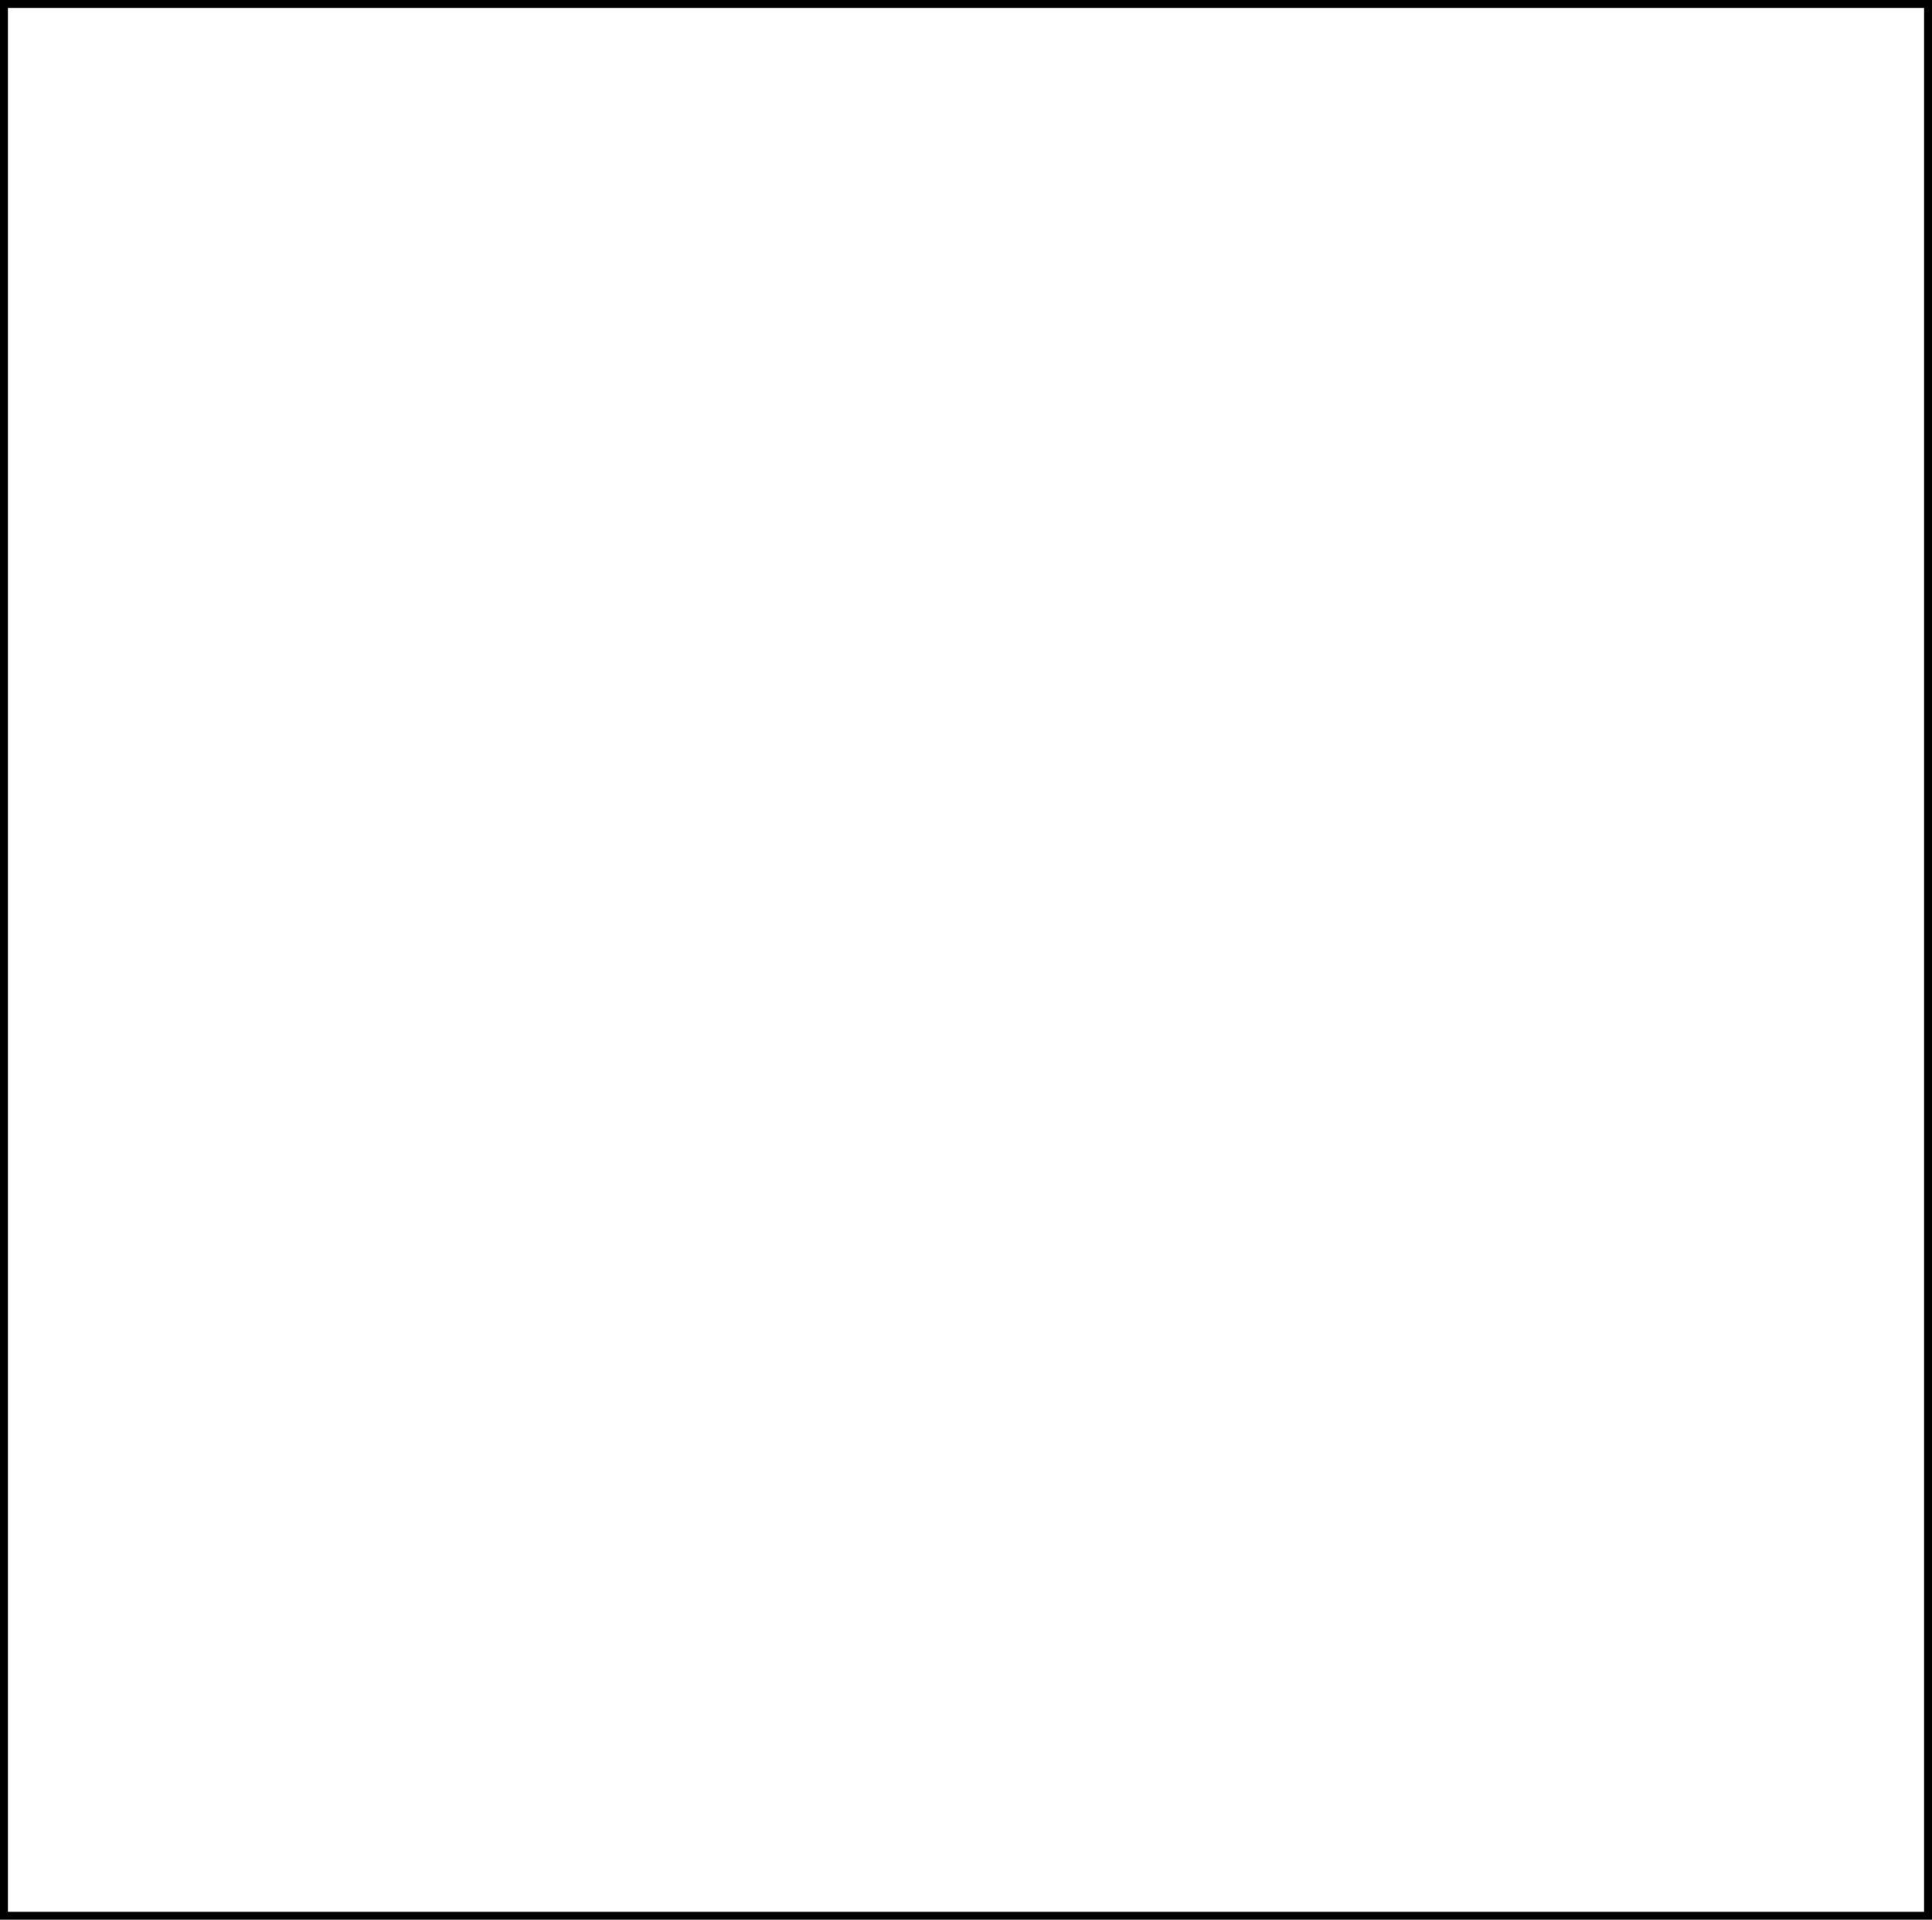
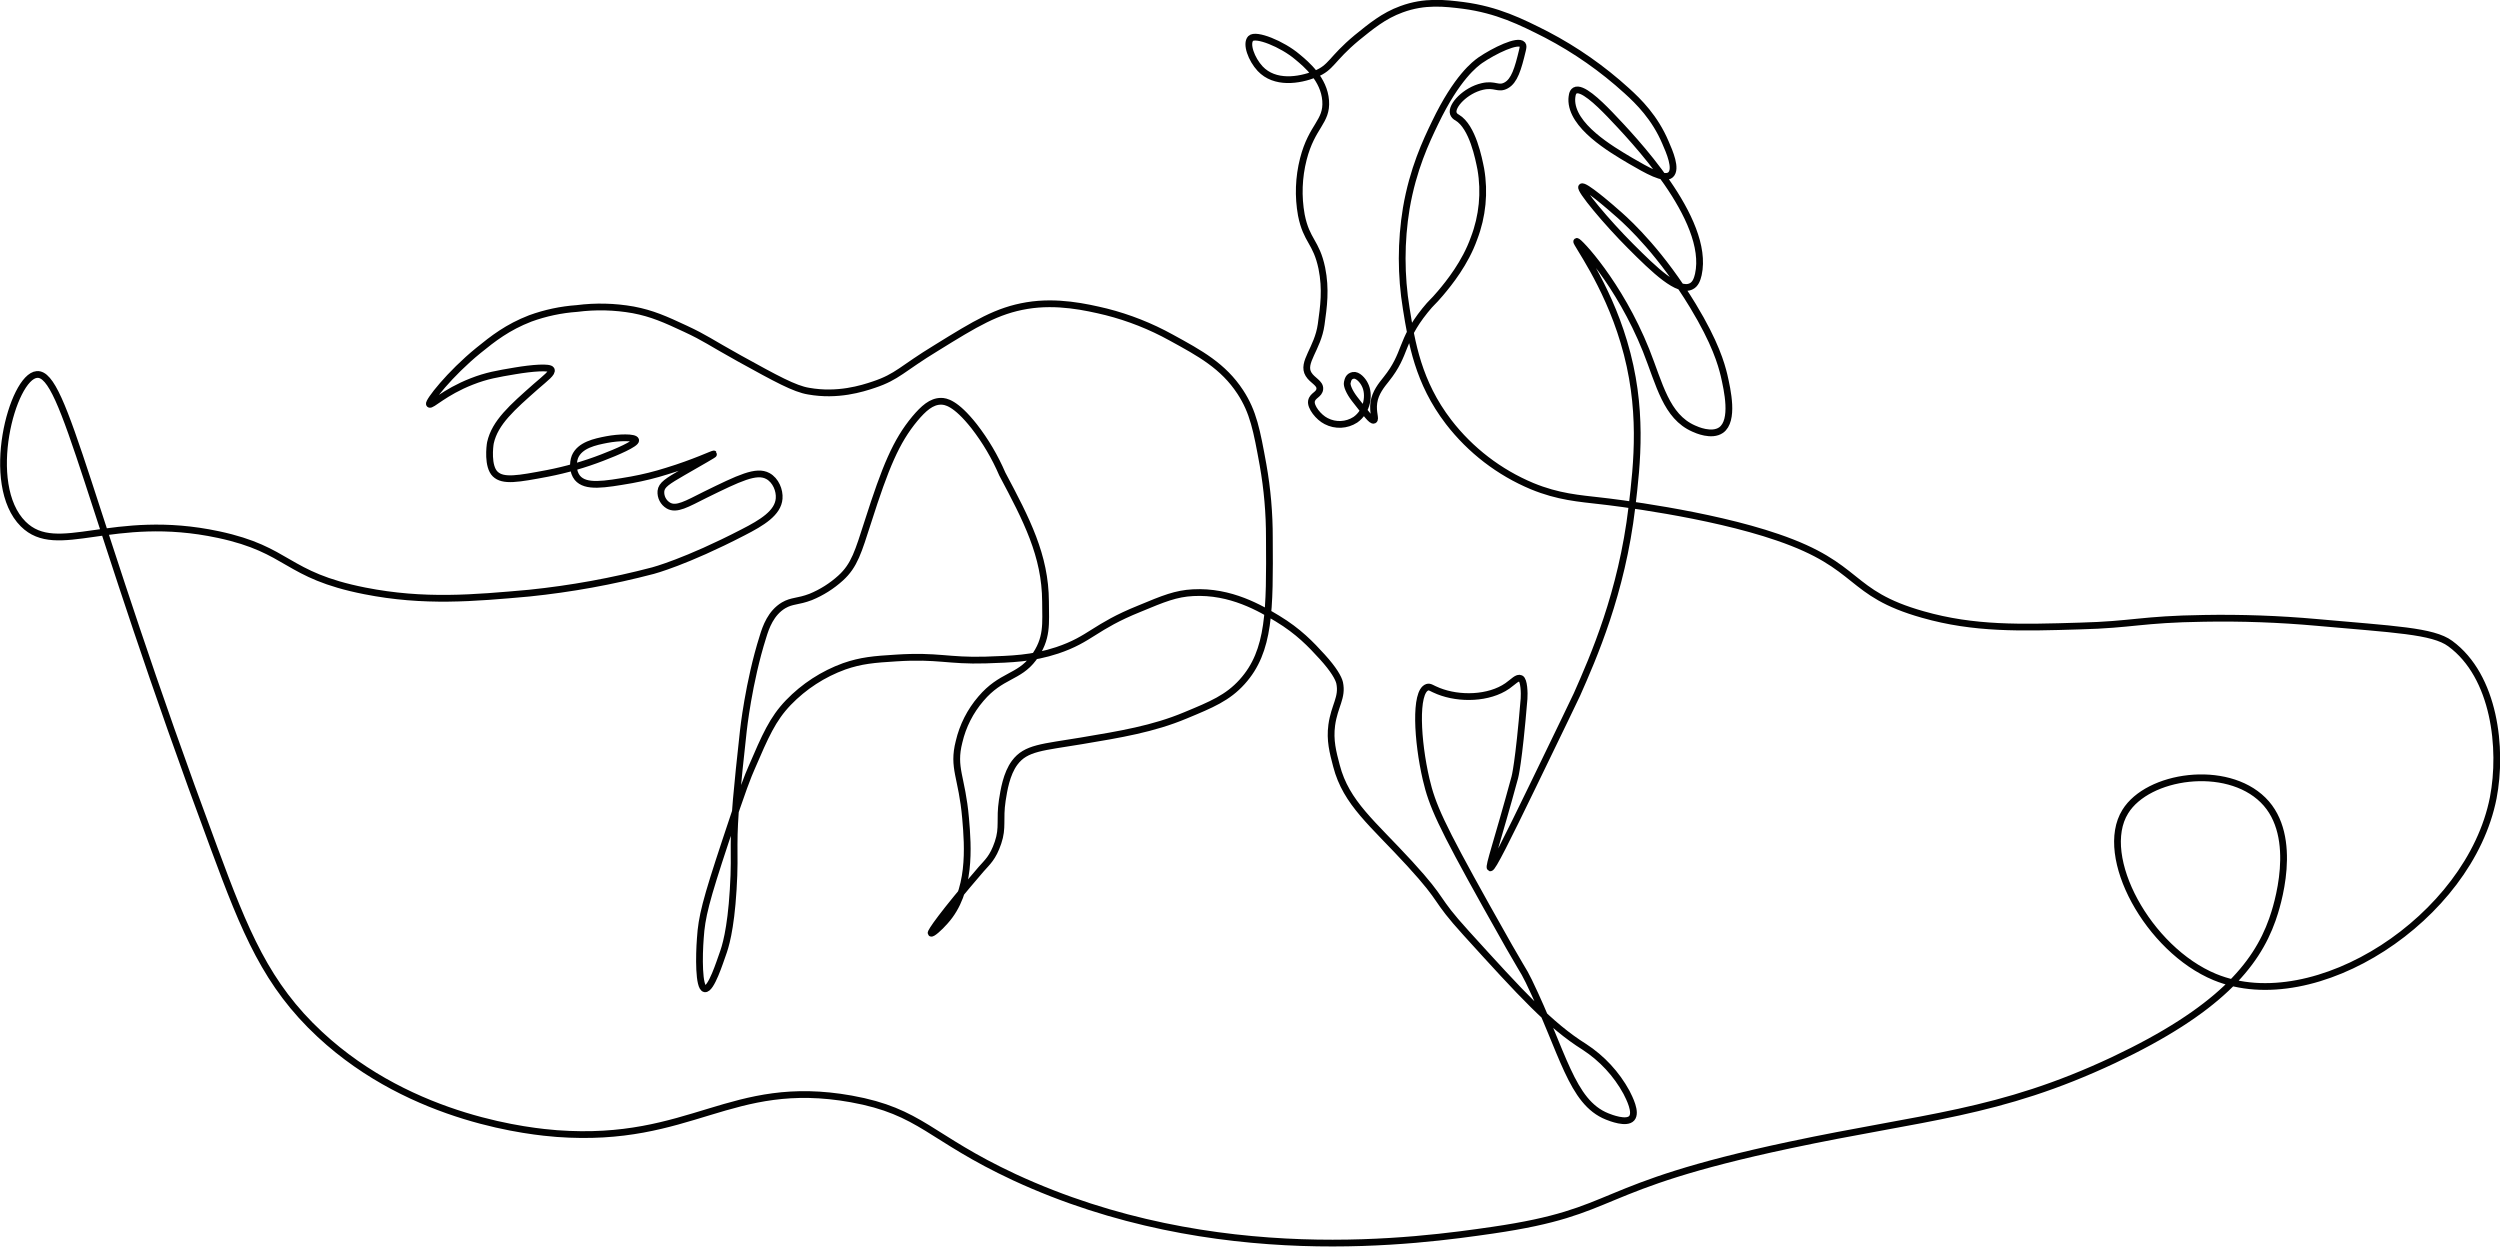
- <svg xmlns="http://www.w3.org/2000/svg" id="Layer_6" data-name="Layer 6" viewBox="0 0 244.64 243.04">
+ <svg xmlns="http://www.w3.org/2000/svg" viewBox="0 0 1110.2 553.6">
  <defs>
-     <style>.cls-1{fill:none;stroke:#000;stroke-miterlimit:10;}</style>
+     <style>.a{fill:none;stroke:#020202;stroke-miterlimit:10;stroke-width:3px;}</style>
  </defs>
-   <rect class="cls-1" x="0.5" y="0.5" width="243.64" height="242.04" />
+   <path class="a" d="M-227,32c31.9,6.8,29.5,18,65,25,26.3,5.2,48.4,3.2,73,1A361.9,361.9,0,0,0-34,48s14.5-3.8,40-17c8.4-4.3,15.5-8.6,16-15,.3-3.6-1.5-8.1-5-10-5.1-2.8-12.7.9-27.8,8.3-8.2,4.1-12.8,6.9-16.4,4.8a6.8,6.8,0,0,1-3.3-6.4c.3-2.8,2.9-4.4,9.8-8.4C-11.9-.8-6.8-3.6-7-3.8S-15.7.1-27.9,3.8A128,128,0,0,1-43.6,7.7c-12.2,2.1-20.3,3.5-24-.9-2.1-2.6-2.1-6.6-1.1-9.3,2.2-5.3,9-6.7,14.2-7.7s12.5-1.2,12.8.3-8.5,5.3-14.8,7.7a142.6,142.6,0,0,1-24.3,7c-13.2,2.5-19.8,3.7-23.3.3s-2.4-12.4-2.1-13.9c2-9,9.7-15.7,20.1-24.9,4.6-4,7.5-6.1,6.9-7.5s-8.4-.8-16.1.5-12.6,2.1-19.2,4.7c-12.3,4.8-18,11-18.8,10.1s9-13.5,21.8-23.9c6.4-5.2,12.9-10.3,23-14.2a76.2,76.2,0,0,1,20.7-4.4,82.6,82.6,0,0,1,25,.6c8.4,1.6,14.2,4.2,23.2,8.4s10.5,5.7,24,13.2c16.3,9,24.5,13.5,30.7,14.5,12.9,2.3,23.7-1.1,29-2.9,10.5-3.5,12.4-7,27.7-16.3,17.6-10.9,27-16.6,40.3-18.8s26.1.6,35.2,2.8a121,121,0,0,1,28.8,11.4c12.8,7,23.1,12.6,30.7,24.2,5.8,8.9,7.3,17,10.1,32.4a182.9,182.9,0,0,1,2.8,32.3c.2,32,.3,50.3-12.1,64-6.4,7.1-13.6,10.1-25.2,14.9-14.3,6-28.9,8.4-46.2,11.3s-24.6,3-29.6,9.7c-3.7,5-4.8,12.3-5.5,16.7-1.3,8.7.4,12-1.9,18.8s-4.8,8.7-7.5,11.8c-17.4,20.2-22.6,28-22.2,28.4s3.5-2.2,6.2-5.3c11.7-13,10.2-33.1,9.1-45.7-1.6-18.5-5.9-22.2-2.9-34a44.9,44.9,0,0,1,9.7-19.1c9-10.6,16.8-9.3,23.3-18s5.4-15.4,5.4-25.2c-.1-20.4-8.4-36.3-19.2-56.6a97.3,97.3,0,0,0-12.5-21.2c-8.3-10.5-12.7-11.1-14.7-11.1-4.3,0-7.8,3.2-11.6,7.7C73.9-9.4,69.2,2,61.4,26.4c-4.2,13-5.9,19.3-12.1,24.9A45.5,45.5,0,0,1,36,59.7c-5.8,2.2-8.2,1.5-12,3.7-5.7,3.4-7.9,9.7-9.2,14-6.4,20.2-8.7,41.8-8.7,41.8C3.3,144.8,2,157.6,2,169.7c0,4.6.2,10.8-.4,19.9C.5,207.9-2,215.4-3.1,218.4s-5.1,15.8-7.9,15.3-2.6-14.6-2-22.4c.6-9.5,2.4-16.6,11.2-43.2C6,144.3,8.3,138.9,9.7,135.7c6.2-14.4,9.4-21.8,16.4-29.1A65.5,65.5,0,0,1,50.9,90.5c7.5-2.6,13.2-3.1,23.1-3.7,18.6-1.2,22.9,1.4,39.7.9,11.5-.4,20.6-.6,31.8-4.3,14.9-5,16.4-10.4,36.5-18.5,10.8-4.5,16.2-6.7,23.8-7.1,16.8-.9,30,7,37.5,11.5,9.4,5.7,14.8,11.4,19.9,17s7.2,9.4,7.7,11.5c1.4,6.6-2.3,10.1-3.5,18.8-.9,6.8.5,12,2.1,18.1,4.3,16.6,16.2,25.6,32.5,43.4s10.1,14.4,25.2,31c24.7,27.2,37.1,40.8,52.4,50.4a56.2,56.2,0,0,1,18.7,20.2c1.2,2.4,4.6,8.9,2.3,11.5s-9.4-.2-10.9-.8c-16-6.4-19.4-28.3-34.8-60.1-3.3-6.7-.8-.9-18.9-33.4-20.2-36.2-24-44.7-26.7-56.3-3.9-16.8-5.2-38.8.5-40.8,1.3-.4,1.9.5,5,1.7,9.3,3.7,22.4,3.4,30.6-2.3,2.7-1.9,4.4-4,5.9-3.3s1.7,6.5,1.5,9c-2.4,29-4.1,34.9-4.1,34.9-7.8,28.7-11.8,39.8-10.9,40.2s7.4-12.7,18.9-36.4C369.6,117,376,103.7,376.3,103c7.2-16.3,19.9-45,24.4-83.2,2.3-19.3,5.2-44.2-3.6-73.4-7.8-26.2-21.6-44.2-20.9-44.6S395-79.7,407-49.8c6,15.1,8.9,29.3,21.1,34.7,1.3.6,8,3.6,12.2.7,5.9-4.2,2.8-17.8,1.3-24.4-1.2-4.9-3.8-14.3-13.8-30.8-14-23.1-27.9-36.1-32.5-40.2s-15.8-13.7-16.9-12.6,11.1,15.7,21.7,26.3,21.2,20.9,27,17.8c1.8-.9,2.6-3,3.1-5.2,5.4-24.6-29.4-60.7-39.3-71.1-5.4-5.6-12.5-12.3-15.5-10.6-1.3.8-1.3,2.8-1.4,3.8-.3,11.9,17.3,22.2,26.1,27.4,7.1,4.1,15,8.8,17.8,6.2s-.5-10.2-2.3-14.3c-4.7-11.1-11.9-18.2-17.2-23A169.8,169.8,0,0,0,362.8-190c-11.4-5.8-21.9-11-37-13-8.1-1-17.1-2.1-27.4,1.7-8,2.9-13.7,7.7-19.9,12.7-11.5,9.6-11.1,13.2-18.4,16.1s-18,4.5-24.5-2.4c-3.9-4.2-6.4-11.1-4.2-13.4s14,2.4,20.8,8.2c4,3.3,11.8,9.9,12.5,19.4s-6.1,11.1-9.9,25.9a58.5,58.5,0,0,0-.9,24.9c2.3,11.6,6.6,11.7,9.1,23.6,1.9,9.4.8,17.1-.3,25-1.5,10.8-8.8,16.9-5.6,22.1,1.7,2.8,5.2,3.9,5,6.5s-3.2,2.8-3.7,5.4,3.1,7.2,6.5,8.9a12.9,12.9,0,0,0,13-.6c5.3-3.7,6.5-11.2,4.2-15.6-.9-1.9-3.2-4.5-5.2-4.1s-2.3,1.9-2.6,3.2.9,4.2,3.2,7.2c5.2,6.6,7.6,10,8.6,9.5s-.6-3.4,0-7.8,3.5-7.9,5.5-10.4c9.2-11.5,6.1-16.7,17.2-30.5,3.3-4.1,3.1-3.2,6.9-7.7s11-13.4,14.9-24.4a58.1,58.1,0,0,0,3-30.7c-.9-4.5-3.6-18.8-10.5-22.9a3.3,3.3,0,0,1-1.7-1.8c-1.1-3.4,5.4-10.3,12.9-12,5.7-1.3,7,1.5,10.6-.5s5.2-7.2,7.2-15.6c.3-1.3.4-2,0-2.5-2-2.4-12.5,2.7-18.8,7-2.2,1.6-10.3,7.5-20,27.7-4,8.3-9.8,20.5-12.8,38a137.9,137.9,0,0,0,0,44.6c2.4,14.9,5.2,32.6,18.8,50.3a91.3,91.3,0,0,0,37.1,28.5c11.7,4.8,20.7,5.4,31,6.6,3.7.4,47.2,5.5,78,16.1C502.8,46,496.2,58,529.9,67.5c22.8,6.5,43.4,5.9,69.7,5.1,23.5-.6,27.2-3,55.1-3.4A467,467,0,0,1,704.8,71c34.2,3.1,51.6,3.7,59.3,9.4,19.8,14.5,23.3,46.7,19.1,68.5-10.5,53.5-79.1,97.9-123.6,79.6-29.6-12.2-52.2-53.6-39.8-73.5,10-16.2,44.8-21.3,61.2-5.1s6,47.8,4.1,53.1c-7.2,20.4-24.1,40.4-70.4,62.3-51.2,24.1-84.3,25.1-144,37.8-89.5,19-74.2,29.4-131.8,37.8-32.5,4.7-123.2,17.8-212.4-23.5C88.7,299.8,85.1,288.2,54,282.6.3,273-16.8,302.4-76.7,298c-10.2-.8-63.9-5.6-105.2-44-23.7-22-33.3-45.6-47-82.7C-285.6,18.8-295.2-40.1-307.6-39.1c-10.9.9-23.8,48.8-6.1,66.4C-298.5,42.4-274.3,21.9-227,32Z" transform="translate(324 205.4)" />
</svg>
